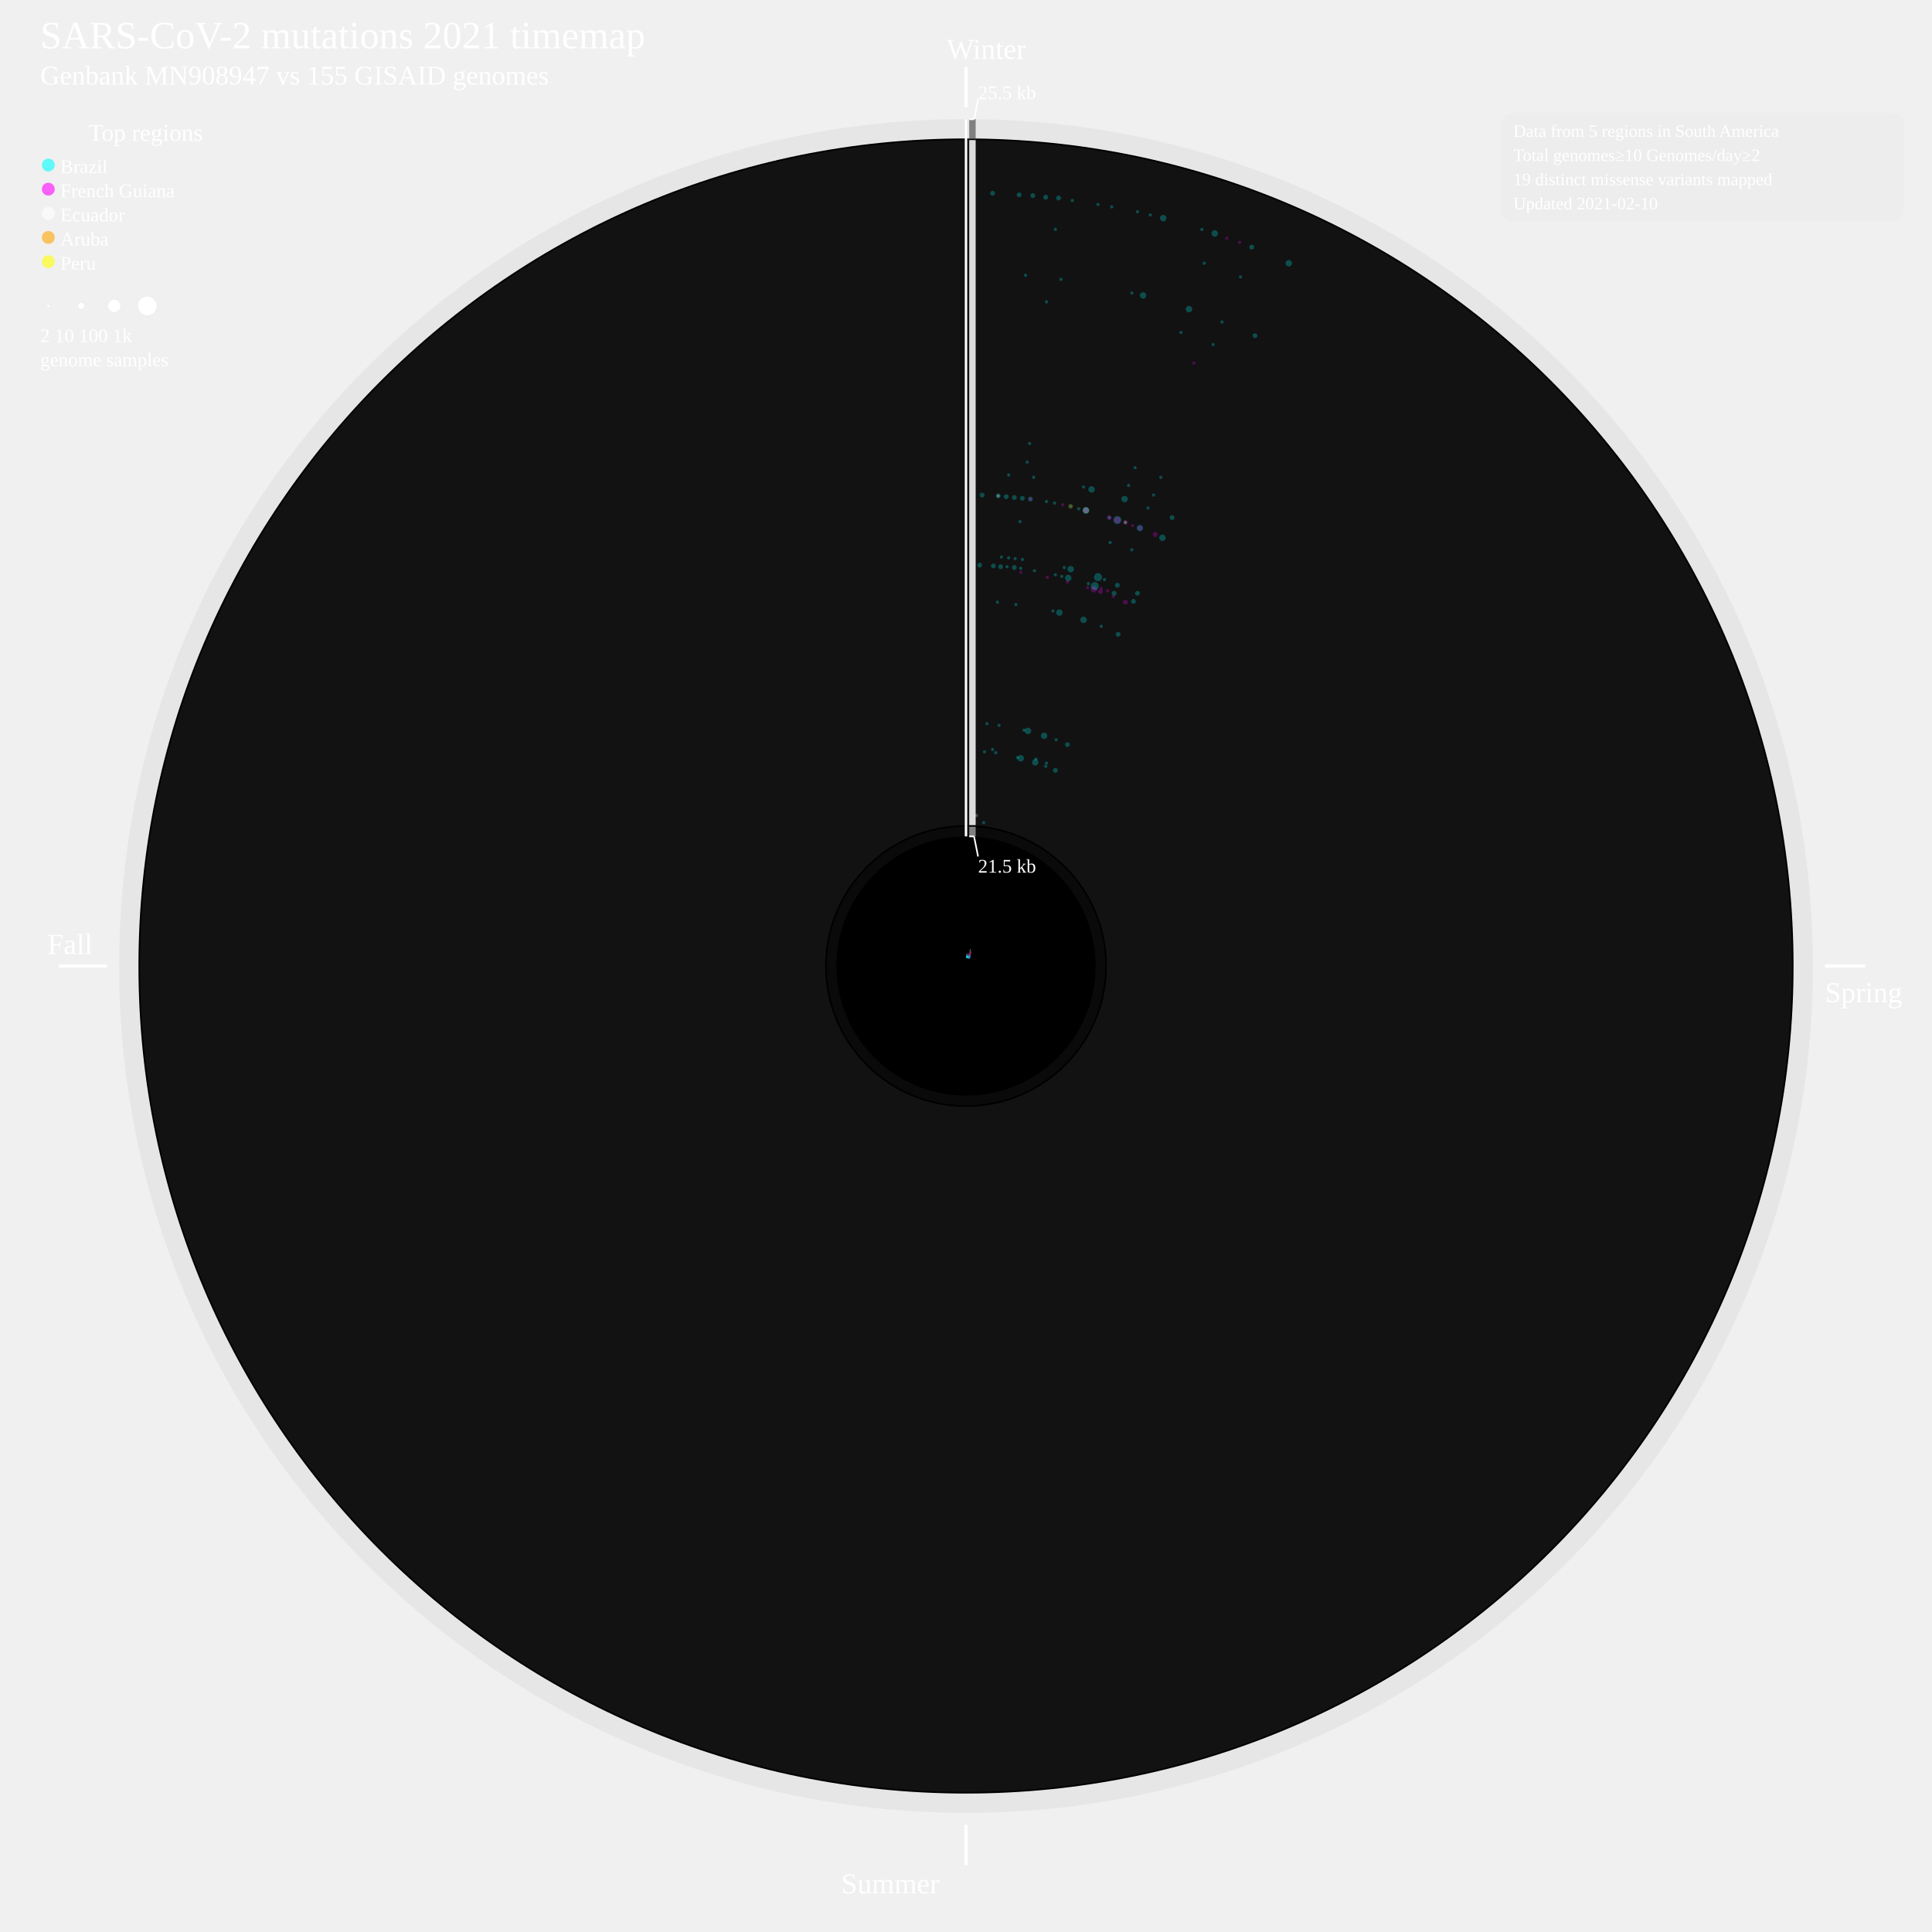
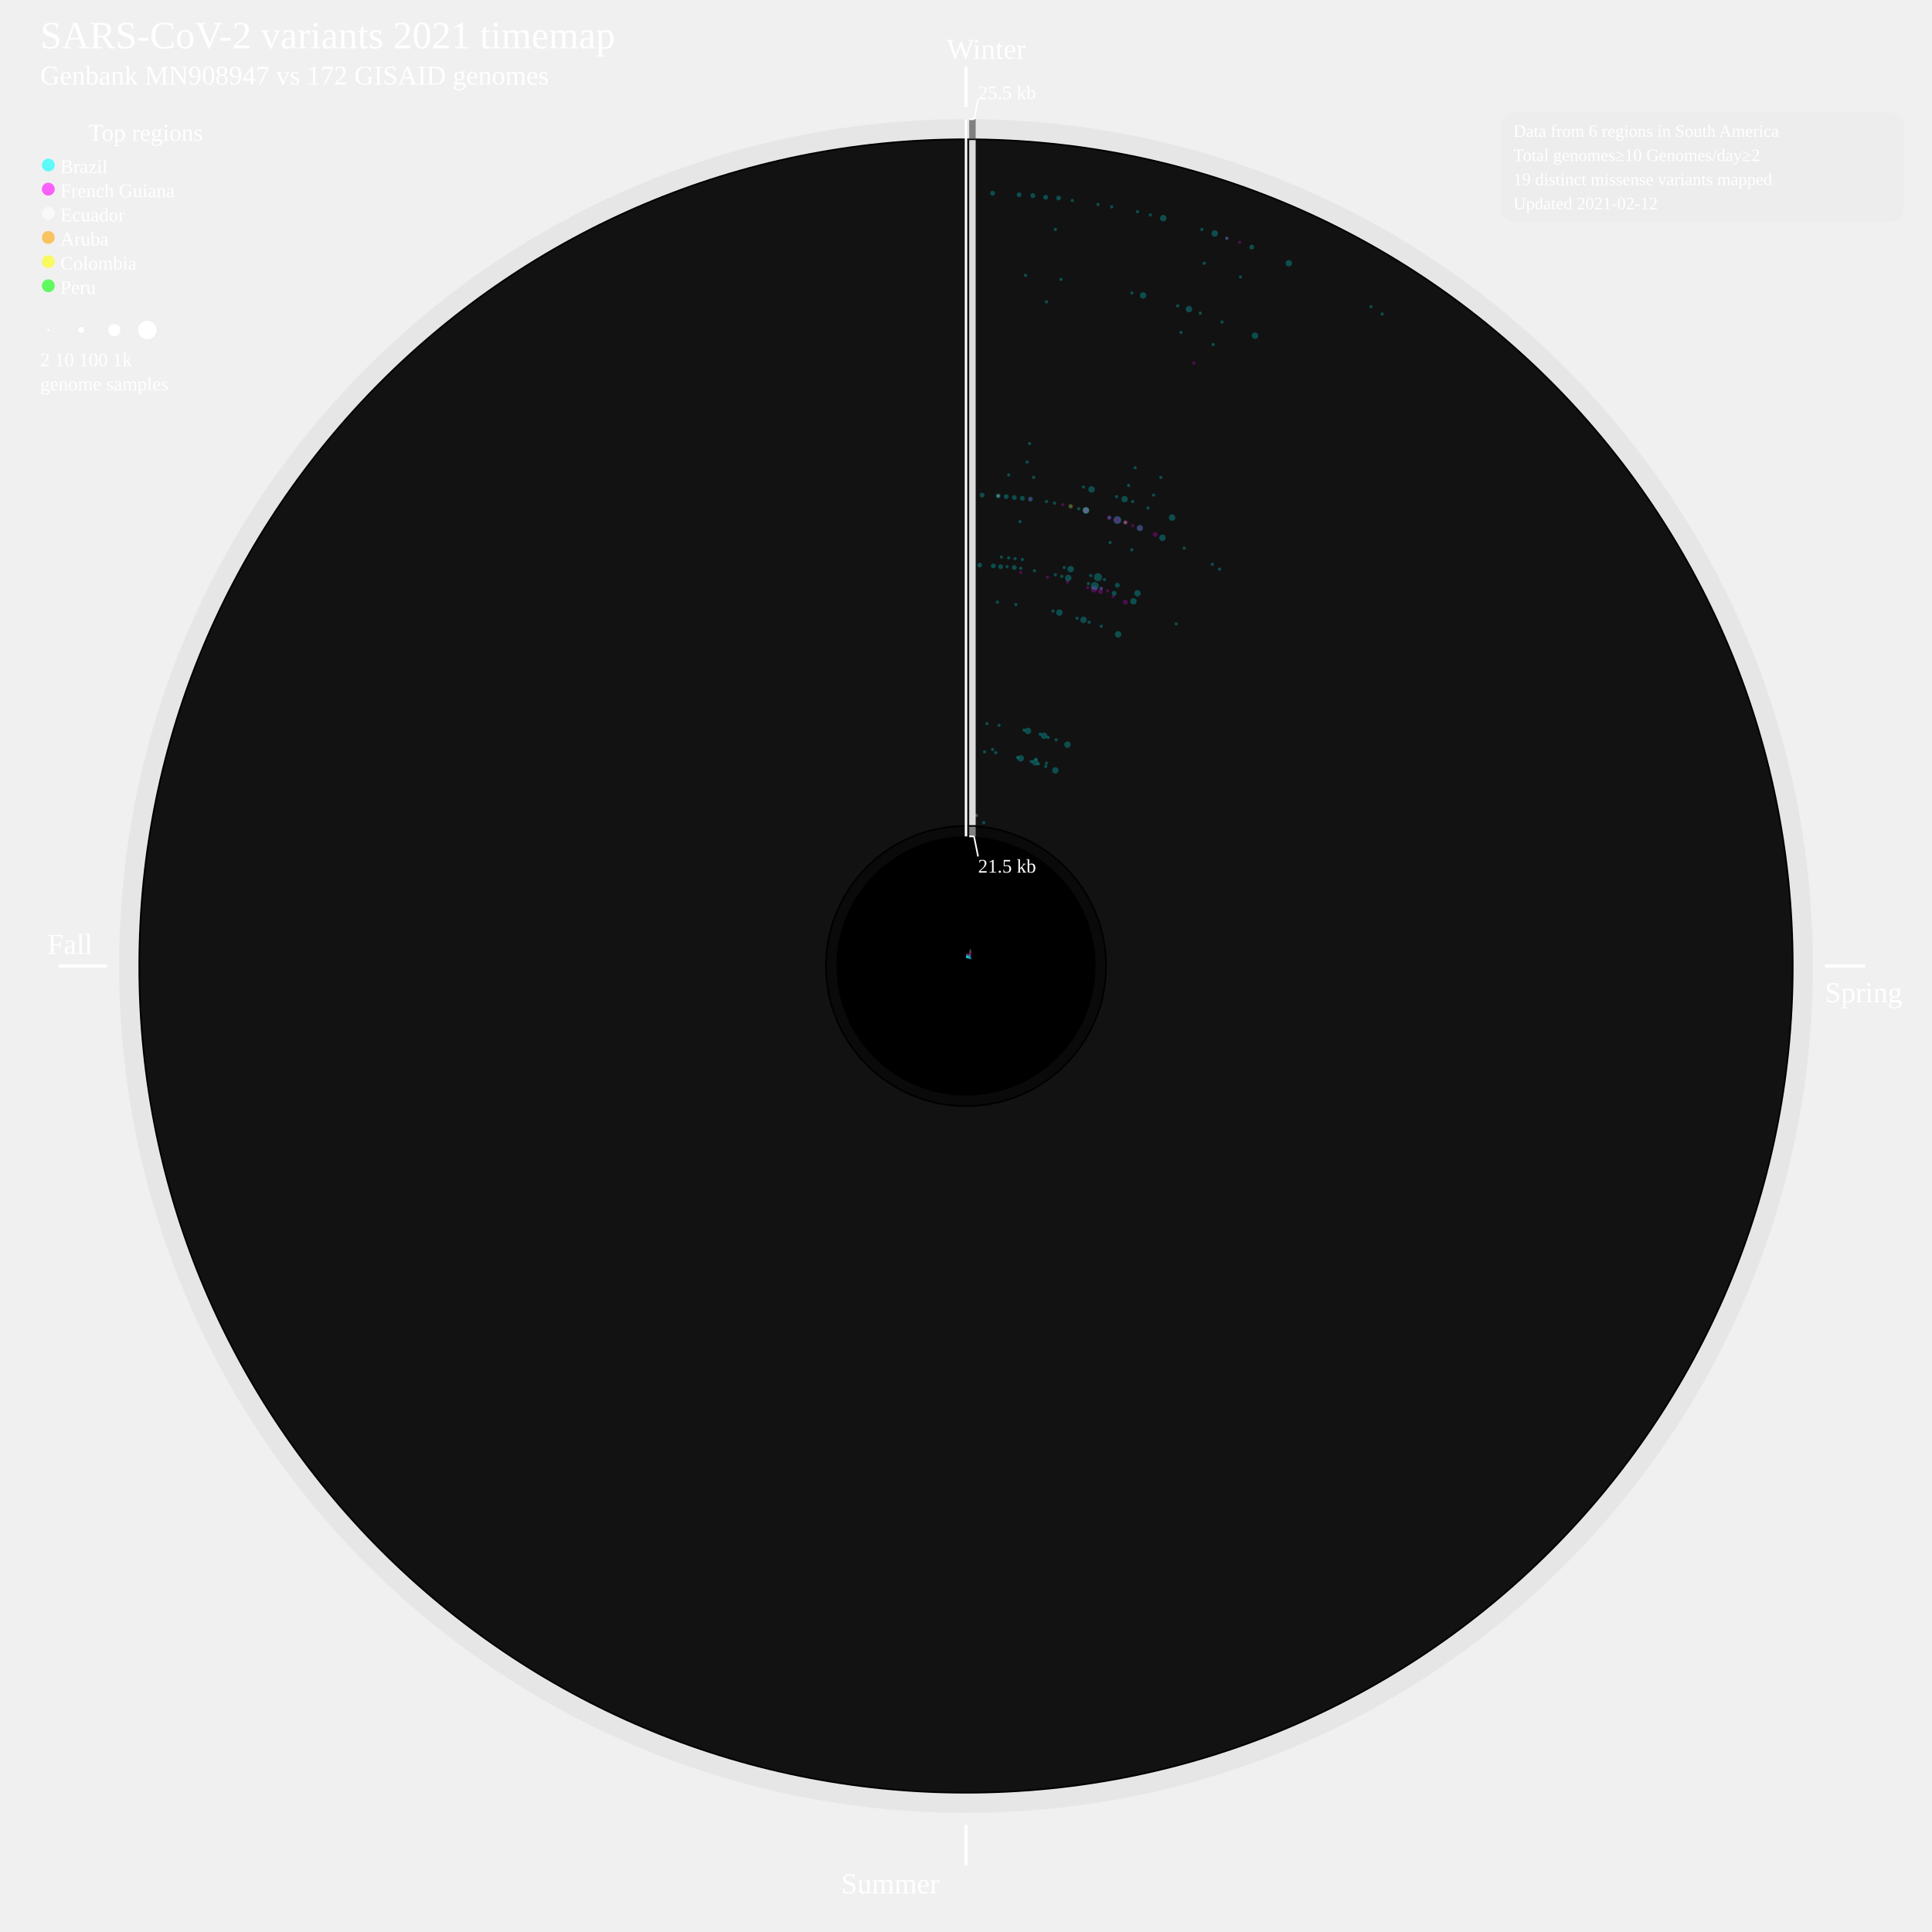
<svg xmlns="http://www.w3.org/2000/svg" width="2400" height="2400" style="background-color:black">
  <defs>
    <style type="text/css">
	.sb {
	stroke-width:0.8;
	stroke-opacity:50%;
	}
	.cv {
	stroke: none;
	fill-opacity:0.25;
	}
	a:link, a:visited {
	cursor: pointer;
	}
	a:hover, a:active {
	outline: dotted 2px yellow;
	}
	g:hover, g:active {
	outline: dotted 2px yellow;
	}
	</style>
  </defs>
  <circle cx="1200" cy="1200" r="1052" style="fill:grey;stroke:black;stroke-width:0;fill-opacity:0.085;" />
  <circle cx="1200" cy="1200" r="1028" style="fill:black;stroke:black;stroke-width:0;fill-opacity:1;" />
  <circle cx="1200" cy="1200" r="1026" style="fill:gainsboro;stroke:black;stroke-width:0;fill-opacity:0.085;" />
  <circle cx="1200" cy="1200" r="175" style="fill:black;stroke:black;stroke-width:0;fill-opacity:1;" />
  <circle cx="1200" cy="1200" r="173" style="fill:grey;stroke:black;stroke-width:0;fill-opacity:0.085;" />
  <circle cx="1200" cy="1200" r="161" style="fill:black;stroke:black;stroke-width:0;fill-opacity:1;" />
  <a href="https://bcgsc.github.io/SARS2_2021">
-     <text font-size="4.0em" x="50" y="60" fill="white">SARS-CoV-2 mutations 2021 timemap</text>
+     <text font-size="4.0em" x="50" y="60" fill="white">SARS-CoV-2 variants 2021 timemap</text>
  </a>
-   <text font-size="2.8em" x="50" y="105" fill="white">Genbank MN908947 vs 155 GISAID genomes</text>
+   <text font-size="2.8em" x="50" y="105" fill="white">Genbank MN908947 vs 172 GISAID genomes</text>
  <line x1="1200" y1="83.131" x2="1200" y2="133.131" style="stroke:white;stroke-width:4" />
  <text font-size="3.0em" x="1176" y="73.131" fill="white">Winter</text>
  <line x1="2267" y1="1200" x2="2317" y2="1200" style="stroke:white;stroke-width:4" />
  <text font-size="3.0em" x="2267" y="1245" fill="white">Spring</text>
  <line x1="1200" y1="2267" x2="1200" y2="2317" style="stroke:white;stroke-width:4" />
  <text font-size="3.0em" x="1045" y="2352" fill="white">Summer</text>
  <line x1="133" y1="1200" x2="73" y2="1200" style="stroke:white;stroke-width:4" />
  <text font-size="3.0em" x="59" y="1185" fill="white">Fall</text>
  <g>
    <line x1="1208" y1="1039" x2="1208" y2="1027" style="stroke:grey;stroke-width:8" />
  </g>
  <g>
    <line x1="1208" y1="1025" x2="1208" y2="174" style="stroke:gainsboro;stroke-width:8" />
  </g>
  <g>
    <line x1="1208" y1="172" x2="1208" y2="148" style="stroke:grey;stroke-width:8" />
  </g>
  <line x1="1200" y1="148.131" x2="1200" y2="1039" style="stroke:white;stroke-width:3" />
  <line x1="1204" y1="148.131" x2="1210" y2="148.131" style="stroke:white;stroke-width:2" />
  <line x1="1210" y1="148.131" x2="1215" y2="123.131" style="stroke:white;stroke-width:2" />
  <line x1="1204" y1="1039" x2="1210" y2="1039" style="stroke:white;stroke-width:2" />
  <line x1="1210" y1="1039" x2="1215" y2="1064" style="stroke:white;stroke-width:2" />
  <text font-size="2.0em" x="1215" y="123.131" fill="white">25.5 kb</text>
  <text font-size="2.0em" x="1215" y="1084" fill="white">21.5 kb</text>
  <text font-size="2.5em" x="110" y="175" fill="white">Top regions</text>
  <circle cx="60" cy="205" r="8" style="fill:cyan;stroke:black;stroke-width:0;fill-opacity:0.6;" />
  <text font-size="2.0em" x="75" y="215" fill="white">Brazil</text>
  <circle cx="60" cy="235" r="8" style="fill:fuchsia;stroke:black;stroke-width:0;fill-opacity:0.6;" />
  <text font-size="2.0em" x="75" y="245" fill="white">French Guiana</text>
  <circle cx="60" cy="265" r="8" style="fill:white;stroke:black;stroke-width:0;fill-opacity:0.6;" />
  <text font-size="2.0em" x="75" y="275" fill="white">Ecuador</text>
  <circle cx="60" cy="295" r="8" style="fill:orange;stroke:black;stroke-width:0;fill-opacity:0.6;" />
  <text font-size="2.0em" x="75" y="305" fill="white">Aruba</text>
  <circle cx="60" cy="325" r="8" style="fill:yellow;stroke:black;stroke-width:0;fill-opacity:0.6;" />
-   <text font-size="2.0em" x="75" y="335" fill="white">Peru</text>
-   <circle cx="60" cy="380" r="1.908" style="fill:white;stroke:lightgrey;stroke-width:0.2;" />
-   <circle cx="101" cy="380" r="4.166" style="fill:white;stroke:lightgrey;stroke-width:0.2;" />
-   <circle cx="142" cy="380" r="8.017" style="fill:white;stroke:lightgrey;stroke-width:0.2;" />
-   <circle cx="183" cy="380" r="12.002" style="fill:white;stroke:lightgrey;stroke-width:0.2;" />
-   <text font-size="2.0em" x="50" y="425" fill="white">2      10        100        1k</text>
-   <text font-size="2.0em" x="50" y="455" fill="white">genome samples</text>
+   <text font-size="2.0em" x="75" y="335" fill="white">Colombia</text>
+   <circle cx="60" cy="355" r="8" style="fill:lime;stroke:black;stroke-width:0;fill-opacity:0.6;" />
+   <text font-size="2.0em" x="75" y="365" fill="white">Peru</text>
+   <circle cx="60" cy="410" r="1.908" style="fill:white;stroke:lightgrey;stroke-width:0.2;" />
+   <circle cx="101" cy="410" r="4.166" style="fill:white;stroke:lightgrey;stroke-width:0.2;" />
+   <circle cx="142" cy="410" r="8.017" style="fill:white;stroke:lightgrey;stroke-width:0.2;" />
+   <circle cx="183" cy="410" r="12.002" style="fill:white;stroke:lightgrey;stroke-width:0.2;" />
+   <text font-size="2.0em" x="50" y="455" fill="white">2      10        100        1k</text>
+   <text font-size="2.0em" x="50" y="485" fill="white">genome samples</text>
  <g>
    <line x1="1200.3" y1="1190.0" x2="1200.5" y2="1186.9" style="stroke:cyan;" class="sb" />
  </g>
  <g>
    <circle cx="1217" cy="702" r="3" style="fill:cyan;" class="cv" />
  </g>
  <g>
    <circle cx="1220" cy="615" r="3" style="fill:cyan;" class="cv" />
  </g>
  <g>
    <circle cx="1233" cy="240" r="3" style="fill:cyan;" class="cv" />
  </g>
  <g>
    <line x1="1200.7" y1="1190.0" x2="1200.9" y2="1186.9" style="stroke:cyan;" class="sb" />
  </g>
  <g>
    <line x1="1200.9" y1="1186.9" x2="1201.1" y2="1184.2" style="stroke:white;" class="sb" />
  </g>
  <g>
    <circle cx="1213" cy="1013" r="2" style="fill:white;" class="cv" />
  </g>
  <g>
    <circle cx="1234" cy="703" r="3" style="fill:cyan;" class="cv" />
  </g>
  <g>
    <circle cx="1240" cy="616" r="3" style="fill:cyan;" class="cv" />
  </g>
  <g>
    <circle cx="1240" cy="616" r="2" style="fill:white;" class="cv" />
  </g>
  <g>
    <circle cx="1266" cy="242" r="3" style="fill:cyan;" class="cv" />
  </g>
  <g>
    <line x1="1200.9" y1="1190.0" x2="1201.2" y2="1186.2" style="stroke:cyan;" class="sb" />
  </g>
  <g>
    <circle cx="1223" cy="934" r="2" style="fill:cyan;" class="cv" />
  </g>
  <g>
    <circle cx="1226" cy="899" r="2" style="fill:cyan;" class="cv" />
  </g>
  <g>
    <circle cx="1239" cy="748" r="2" style="fill:cyan;" class="cv" />
  </g>
  <g>
    <circle cx="1243" cy="704" r="3" style="fill:cyan;" class="cv" />
  </g>
  <g>
    <circle cx="1244" cy="692" r="2" style="fill:cyan;" class="cv" />
  </g>
  <g>
    <circle cx="1250" cy="617" r="3" style="fill:cyan;" class="cv" />
  </g>
  <g>
    <circle cx="1253" cy="590" r="2" style="fill:cyan;" class="cv" />
  </g>
  <g>
    <circle cx="1274" cy="342" r="2" style="fill:cyan;" class="cv" />
  </g>
  <g>
    <circle cx="1283" cy="243" r="3" style="fill:cyan;" class="cv" />
  </g>
  <g>
    <line x1="1201.0" y1="1190.1" x2="1201.4" y2="1186.6" style="stroke:cyan;" class="sb" />
  </g>
  <g>
    <circle cx="1251" cy="704" r="2" style="fill:cyan;" class="cv" />
  </g>
  <g>
    <circle cx="1253" cy="693" r="2" style="fill:cyan;" class="cv" />
  </g>
  <g>
    <circle cx="1260" cy="618" r="3" style="fill:cyan;" class="cv" />
  </g>
  <g>
    <circle cx="1299" cy="245" r="3" style="fill:cyan;" class="cv" />
  </g>
  <g>
    <line x1="1201.2" y1="1190.1" x2="1201.7" y2="1186.3" style="stroke:cyan;" class="sb" />
  </g>
  <g>
    <circle cx="1222" cy="1022" r="2" style="fill:cyan;" class="cv" />
  </g>
  <g>
    <circle cx="1233" cy="931" r="2" style="fill:cyan;" class="cv" />
  </g>
  <g>
    <circle cx="1260" cy="705" r="3" style="fill:cyan;" class="cv" />
  </g>
  <g>
    <circle cx="1261" cy="694" r="2" style="fill:cyan;" class="cv" />
  </g>
  <g>
    <circle cx="1267" cy="648" r="2" style="fill:cyan;" class="cv" />
  </g>
  <g>
    <circle cx="1270" cy="619" r="3" style="fill:cyan;" class="cv" />
  </g>
  <g>
    <circle cx="1276" cy="574" r="2" style="fill:cyan;" class="cv" />
  </g>
  <g>
    <circle cx="1279" cy="551" r="2" style="fill:cyan;" class="cv" />
  </g>
  <g>
    <circle cx="1300" cy="375" r="2" style="fill:cyan;" class="cv" />
  </g>
  <g>
    <circle cx="1311" cy="285" r="2" style="fill:cyan;" class="cv" />
  </g>
  <g>
    <circle cx="1315" cy="246" r="3" style="fill:cyan;" class="cv" />
  </g>
  <g>
    <line x1="1201.4" y1="1190.1" x2="1201.9" y2="1186.6" style="stroke:cyan;" class="sb" />
  </g>
  <g>
    <line x1="1201.9" y1="1186.6" x2="1202.1" y2="1184.5" style="stroke:fuchsia;" class="sb" />
  </g>
  <g>
    <circle cx="1237" cy="935" r="2" style="fill:cyan;" class="cv" />
  </g>
  <g>
    <circle cx="1241" cy="901" r="2" style="fill:cyan;" class="cv" />
  </g>
  <g>
    <circle cx="1262" cy="751" r="2" style="fill:cyan;" class="cv" />
  </g>
  <g>
    <circle cx="1268" cy="711" r="2" style="fill:fuchsia;" class="cv" />
  </g>
  <g>
    <circle cx="1268" cy="706" r="2" style="fill:cyan;" class="cv" />
  </g>
  <g>
    <circle cx="1270" cy="695" r="2" style="fill:cyan;" class="cv" />
  </g>
  <g>
    <circle cx="1280" cy="620" r="3" style="fill:cyan;" class="cv" />
  </g>
  <g>
    <circle cx="1280" cy="620" r="2" style="fill:fuchsia;" class="cv" />
  </g>
  <g>
    <circle cx="1284" cy="593" r="2" style="fill:cyan;" class="cv" />
  </g>
  <g>
    <circle cx="1318" cy="347" r="2" style="fill:cyan;" class="cv" />
  </g>
  <g>
    <circle cx="1332" cy="249" r="2" style="fill:cyan;" class="cv" />
  </g>
  <g>
    <line x1="1201.7" y1="1190.1" x2="1202.2" y2="1187.5" style="stroke:cyan;" class="sb" />
  </g>
  <g>
    <circle cx="1285" cy="709" r="2" style="fill:cyan;" class="cv" />
  </g>
  <g>
    <circle cx="1300" cy="623" r="2" style="fill:cyan;" class="cv" />
  </g>
  <g>
    <circle cx="1364" cy="254" r="2" style="fill:cyan;" class="cv" />
  </g>
  <g>
    <line x1="1201.9" y1="1190.2" x2="1202.3" y2="1188.1" style="stroke:cyan;" class="sb" />
  </g>
  <g>
    <circle cx="1310" cy="625" r="2" style="fill:cyan;" class="cv" />
  </g>
  <g>
    <circle cx="1381" cy="257" r="2" style="fill:cyan;" class="cv" />
  </g>
  <g>
    <line x1="1202.1" y1="1190.2" x2="1202.5" y2="1188.1" style="stroke:fuchsia;" class="sb" />
  </g>
  <g>
    <circle cx="1301" cy="717" r="2" style="fill:fuchsia;" class="cv" />
  </g>
  <g>
    <circle cx="1320" cy="627" r="2" style="fill:fuchsia;" class="cv" />
  </g>
  <g>
    <line x1="1202.2" y1="1190.2" x2="1202.8" y2="1187.6" style="stroke:cyan;" class="sb" />
  </g>
  <g>
    <line x1="1202.8" y1="1187.6" x2="1203.5" y2="1184.5" style="stroke:orange;" class="sb" />
  </g>
  <g>
    <circle cx="1311" cy="714" r="2" style="fill:cyan;" class="cv" />
  </g>
  <g>
    <circle cx="1330" cy="629" r="3" style="fill:orange;" class="cv" />
  </g>
  <g>
    <circle cx="1330" cy="629" r="2" style="fill:cyan;" class="cv" />
  </g>
  <g>
    <circle cx="1413" cy="263" r="2" style="fill:cyan;" class="cv" />
  </g>
  <g>
    <line x1="1202.4" y1="1190.3" x2="1203.0" y2="1187.7" style="stroke:cyan;" class="sb" />
  </g>
  <g>
    <circle cx="1264" cy="941" r="2" style="fill:cyan;" class="cv" />
  </g>
  <g>
    <circle cx="1272" cy="907" r="2" style="fill:cyan;" class="cv" />
  </g>
  <g>
    <circle cx="1308" cy="759" r="2" style="fill:cyan;" class="cv" />
  </g>
  <g>
    <circle cx="1319" cy="716" r="2" style="fill:cyan;" class="cv" />
  </g>
  <g>
    <circle cx="1322" cy="705" r="2" style="fill:cyan;" class="cv" />
  </g>
  <g>
    <circle cx="1340" cy="632" r="2" style="fill:cyan;" class="cv" />
  </g>
  <g>
    <circle cx="1346" cy="605" r="2" style="fill:cyan;" class="cv" />
  </g>
  <g>
    <circle cx="1406" cy="364" r="2" style="fill:cyan;" class="cv" />
  </g>
  <g>
    <circle cx="1429" cy="267" r="2" style="fill:cyan;" class="cv" />
  </g>
  <g>
    <line x1="1202.6" y1="1190.3" x2="1203.7" y2="1186.0" style="stroke:cyan;" class="sb" />
  </g>
  <g>
    <line x1="1203.7" y1="1186.0" x2="1204.4" y2="1183.4" style="stroke:fuchsia;" class="sb" />
  </g>
  <g>
    <line x1="1204.4" y1="1183.4" x2="1205.5" y2="1179.0" style="stroke:white;" class="sb" />
  </g>
  <g>
    <circle cx="1268" cy="942" r="4" style="fill:cyan;" class="cv" />
  </g>
  <g>
    <circle cx="1277" cy="908" r="4" style="fill:cyan;" class="cv" />
  </g>
  <g>
    <circle cx="1316" cy="761" r="4" style="fill:cyan;" class="cv" />
  </g>
  <g>
    <circle cx="1326" cy="723" r="2" style="fill:fuchsia;" class="cv" />
  </g>
  <g>
    <circle cx="1327" cy="718" r="4" style="fill:cyan;" class="cv" />
  </g>
  <g>
    <circle cx="1330" cy="707" r="4" style="fill:cyan;" class="cv" />
  </g>
  <g>
+     <circle cx="1349" cy="634" r="4" style="fill:white;" class="cv" />
+   </g>
+   <g>
    <circle cx="1349" cy="634" r="4" style="fill:cyan;" class="cv" />
  </g>
  <g>
-     <circle cx="1349" cy="634" r="4" style="fill:white;" class="cv" />
-   </g>
-   <g>
    <circle cx="1349" cy="634" r="2" style="fill:fuchsia;" class="cv" />
  </g>
  <g>
    <circle cx="1356" cy="608" r="4" style="fill:cyan;" class="cv" />
  </g>
  <g>
    <circle cx="1420" cy="367" r="4" style="fill:cyan;" class="cv" />
  </g>
  <g>
    <circle cx="1445" cy="271" r="4" style="fill:cyan;" class="cv" />
  </g>
  <g>
-     <line x1="1203.0" y1="1190.5" x2="1203.7" y2="1188.4" style="stroke:cyan;" class="sb" />
-   </g>
-   <g>
-     <line x1="1203.7" y1="1188.4" x2="1204.7" y2="1185.4" style="stroke:fuchsia;" class="sb" />
+     <line x1="1203.0" y1="1190.5" x2="1203.9" y2="1187.9" style="stroke:cyan;" class="sb" />
+   </g>
+   <g>
+     <line x1="1203.9" y1="1187.9" x2="1204.8" y2="1184.9" style="stroke:fuchsia;" class="sb" />
+   </g>
+   <g>
+     <circle cx="1281" cy="946" r="2" style="fill:cyan;" class="cv" />
+   </g>
+   <g>
+     <circle cx="1292" cy="912" r="2" style="fill:cyan;" class="cv" />
+   </g>
+   <g>
+     <circle cx="1338" cy="768" r="2" style="fill:cyan;" class="cv" />
  </g>
  <g>
    <circle cx="1351" cy="730" r="2" style="fill:fuchsia;" class="cv" />
  </g>
  <g>
    <circle cx="1352" cy="725" r="2" style="fill:cyan;" class="cv" />
  </g>
  <g>
+     <circle cx="1355" cy="715" r="2" style="fill:cyan;" class="cv" />
+   </g>
+   <g>
    <circle cx="1378" cy="643" r="3" style="fill:fuchsia;" class="cv" />
  </g>
  <g>
    <circle cx="1378" cy="643" r="2" style="fill:cyan;" class="cv" />
  </g>
  <g>
+     <circle cx="1387" cy="617" r="2" style="fill:cyan;" class="cv" />
+   </g>
+   <g>
+     <circle cx="1463" cy="380" r="2" style="fill:cyan;" class="cv" />
+   </g>
+   <g>
    <circle cx="1493" cy="285" r="2" style="fill:cyan;" class="cv" />
  </g>
  <g>
    <line x1="1203.2" y1="1190.5" x2="1205.0" y2="1185.3" style="stroke:cyan;" class="sb" />
  </g>
  <g>
    <line x1="1205.0" y1="1185.3" x2="1206.4" y2="1181.0" style="stroke:fuchsia;" class="sb" />
  </g>
  <g>
    <circle cx="1286" cy="947" r="4" style="fill:cyan;" class="cv" />
  </g>
  <g>
    <circle cx="1287" cy="943" r="2" style="fill:cyan;" class="cv" />
  </g>
  <g>
    <circle cx="1297" cy="914" r="4" style="fill:cyan;" class="cv" />
  </g>
  <g>
    <circle cx="1346" cy="770" r="4" style="fill:cyan;" class="cv" />
  </g>
  <g>
    <circle cx="1359" cy="732" r="4" style="fill:fuchsia;" class="cv" />
  </g>
  <g>
    <circle cx="1360" cy="728" r="5" style="fill:cyan;" class="cv" />
  </g>
  <g>
    <circle cx="1364" cy="717" r="5" style="fill:cyan;" class="cv" />
  </g>
  <g>
    <circle cx="1379" cy="674" r="2" style="fill:cyan;" class="cv" />
  </g>
  <g>
    <circle cx="1388" cy="646" r="5" style="fill:cyan;" class="cv" />
  </g>
  <g>
    <circle cx="1388" cy="646" r="4" style="fill:fuchsia;" class="cv" />
  </g>
  <g>
    <circle cx="1397" cy="620" r="4" style="fill:cyan;" class="cv" />
  </g>
  <g>
    <circle cx="1402" cy="603" r="2" style="fill:cyan;" class="cv" />
  </g>
  <g>
    <circle cx="1410" cy="581" r="2" style="fill:cyan;" class="cv" />
  </g>
  <g>
    <circle cx="1467" cy="413" r="2" style="fill:cyan;" class="cv" />
  </g>
  <g>
    <circle cx="1477" cy="384" r="4" style="fill:cyan;" class="cv" />
  </g>
  <g>
    <circle cx="1496" cy="327" r="2" style="fill:cyan;" class="cv" />
  </g>
  <g>
    <circle cx="1509" cy="290" r="4" style="fill:cyan;" class="cv" />
  </g>
  <g>
-     <line x1="1203.4" y1="1190.6" x2="1204.1" y2="1188.6" style="stroke:cyan;" class="sb" />
-   </g>
-   <g>
-     <line x1="1204.1" y1="1188.6" x2="1205.4" y2="1185.0" style="stroke:fuchsia;" class="sb" />
-   </g>
-   <g>
-     <line x1="1205.4" y1="1185.0" x2="1206.3" y2="1182.4" style="stroke:orange;" class="sb" />
+     <line x1="1203.4" y1="1190.6" x2="1204.3" y2="1188.0" style="stroke:cyan;" class="sb" />
+   </g>
+   <g>
+     <line x1="1204.3" y1="1188.0" x2="1205.6" y2="1184.5" style="stroke:fuchsia;" class="sb" />
+   </g>
+   <g>
+     <line x1="1205.6" y1="1184.5" x2="1206.5" y2="1181.9" style="stroke:orange;" class="sb" />
+   </g>
+   <g>
+     <circle cx="1290" cy="949" r="2" style="fill:cyan;" class="cv" />
+   </g>
+   <g>
+     <circle cx="1302" cy="916" r="2" style="fill:cyan;" class="cv" />
+   </g>
+   <g>
+     <circle cx="1353" cy="773" r="2" style="fill:cyan;" class="cv" />
  </g>
  <g>
    <circle cx="1367" cy="735" r="3" style="fill:fuchsia;" class="cv" />
  </g>
  <g>
+     <circle cx="1368" cy="731" r="2" style="fill:cyan;" class="cv" />
+   </g>
+   <g>
    <circle cx="1368" cy="731" r="2" style="fill:fuchsia;" class="cv" />
  </g>
  <g>
    <circle cx="1372" cy="720" r="2" style="fill:cyan;" class="cv" />
  </g>
  <g>
    <circle cx="1398" cy="649" r="3" style="fill:fuchsia;" class="cv" />
  </g>
  <g>
+     <circle cx="1398" cy="649" r="2" style="fill:cyan;" class="cv" />
+   </g>
+   <g>
    <circle cx="1398" cy="649" r="2" style="fill:orange;" class="cv" />
  </g>
  <g>
-     <circle cx="1398" cy="649" r="2" style="fill:cyan;" class="cv" />
+     <circle cx="1407" cy="623" r="2" style="fill:cyan;" class="cv" />
+   </g>
+   <g>
+     <circle cx="1491" cy="389" r="2" style="fill:cyan;" class="cv" />
  </g>
  <g>
    <circle cx="1524" cy="296" r="2" style="fill:fuchsia;" class="cv" />
  </g>
  <g>
+     <circle cx="1524" cy="296" r="2" style="fill:cyan;" class="cv" />
+   </g>
+   <g>
    <line x1="1203.5" y1="1190.6" x2="1204.5" y2="1188.1" style="stroke:fuchsia;" class="sb" />
  </g>
  <g>
    <circle cx="1376" cy="734" r="2" style="fill:fuchsia;" class="cv" />
  </g>
  <g>
    <circle cx="1407" cy="653" r="2" style="fill:fuchsia;" class="cv" />
  </g>
  <g>
    <circle cx="1483" cy="451" r="2" style="fill:fuchsia;" class="cv" />
  </g>
  <g>
    <circle cx="1540" cy="301" r="2" style="fill:fuchsia;" class="cv" />
  </g>
  <g>
    <line x1="1203.7" y1="1190.7" x2="1205.2" y2="1186.9" style="stroke:cyan;" class="sb" />
  </g>
  <g>
    <line x1="1205.2" y1="1186.9" x2="1206.4" y2="1184.0" style="stroke:fuchsia;" class="sb" />
  </g>
  <g>
    <circle cx="1299" cy="952" r="2" style="fill:cyan;" class="cv" />
  </g>
  <g>
    <circle cx="1300" cy="948" r="2" style="fill:cyan;" class="cv" />
  </g>
  <g>
    <circle cx="1312" cy="919" r="2" style="fill:cyan;" class="cv" />
  </g>
  <g>
    <circle cx="1368" cy="778" r="2" style="fill:cyan;" class="cv" />
  </g>
  <g>
    <circle cx="1383" cy="741" r="2" style="fill:fuchsia;" class="cv" />
  </g>
  <g>
    <circle cx="1384" cy="737" r="3" style="fill:cyan;" class="cv" />
  </g>
  <g>
    <circle cx="1388" cy="727" r="3" style="fill:cyan;" class="cv" />
  </g>
  <g>
    <circle cx="1406" cy="683" r="2" style="fill:cyan;" class="cv" />
  </g>
  <g>
    <circle cx="1416" cy="656" r="4" style="fill:cyan;" class="cv" />
  </g>
  <g>
    <circle cx="1416" cy="656" r="3" style="fill:fuchsia;" class="cv" />
  </g>
  <g>
    <circle cx="1426" cy="631" r="2" style="fill:cyan;" class="cv" />
  </g>
  <g>
    <circle cx="1433" cy="615" r="2" style="fill:cyan;" class="cv" />
  </g>
  <g>
    <circle cx="1442" cy="593" r="2" style="fill:cyan;" class="cv" />
  </g>
  <g>
    <circle cx="1507" cy="428" r="2" style="fill:cyan;" class="cv" />
  </g>
  <g>
    <circle cx="1518" cy="400" r="2" style="fill:cyan;" class="cv" />
  </g>
  <g>
    <circle cx="1541" cy="344" r="2" style="fill:cyan;" class="cv" />
  </g>
  <g>
    <circle cx="1555" cy="307" r="3" style="fill:cyan;" class="cv" />
  </g>
  <g>
    <line x1="1204.0" y1="1190.8" x2="1205.3" y2="1188.0" style="stroke:fuchsia;" class="sb" />
  </g>
  <g>
    <circle cx="1398" cy="748" r="3" style="fill:fuchsia;" class="cv" />
  </g>
  <g>
    <circle cx="1435" cy="664" r="3" style="fill:fuchsia;" class="cv" />
  </g>
  <g>
-     <line x1="1204.2" y1="1190.9" x2="1205.9" y2="1187.2" style="stroke:cyan;" class="sb" />
-   </g>
-   <g>
-     <circle cx="1311" cy="957" r="3" style="fill:cyan;" class="cv" />
-   </g>
-   <g>
-     <circle cx="1326" cy="925" r="3" style="fill:cyan;" class="cv" />
-   </g>
-   <g>
-     <circle cx="1389" cy="788" r="3" style="fill:cyan;" class="cv" />
-   </g>
-   <g>
-     <circle cx="1408" cy="747" r="3" style="fill:cyan;" class="cv" />
-   </g>
-   <g>
-     <circle cx="1413" cy="737" r="3" style="fill:cyan;" class="cv" />
+     <line x1="1204.2" y1="1190.9" x2="1206.0" y2="1186.8" style="stroke:cyan;" class="sb" />
+   </g>
+   <g>
+     <circle cx="1311" cy="957" r="4" style="fill:cyan;" class="cv" />
+   </g>
+   <g>
+     <circle cx="1326" cy="925" r="4" style="fill:cyan;" class="cv" />
+   </g>
+   <g>
+     <circle cx="1389" cy="788" r="4" style="fill:cyan;" class="cv" />
+   </g>
+   <g>
+     <circle cx="1408" cy="747" r="4" style="fill:cyan;" class="cv" />
+   </g>
+   <g>
+     <circle cx="1413" cy="737" r="4" style="fill:cyan;" class="cv" />
  </g>
  <g>
    <circle cx="1444" cy="668" r="4" style="fill:cyan;" class="cv" />
  </g>
  <g>
-     <circle cx="1456" cy="643" r="3" style="fill:cyan;" class="cv" />
-   </g>
-   <g>
-     <circle cx="1559" cy="417" r="3" style="fill:cyan;" class="cv" />
+     <circle cx="1456" cy="643" r="4" style="fill:cyan;" class="cv" />
+   </g>
+   <g>
+     <circle cx="1559" cy="417" r="4" style="fill:cyan;" class="cv" />
  </g>
  <g>
    <circle cx="1601" cy="327" r="4" style="fill:cyan;" class="cv" />
  </g>
+   <g>
+     <line x1="1204.6" y1="1191.1" x2="1205.6" y2="1189.2" style="stroke:cyan;" class="sb" />
+   </g>
+   <g>
+     <circle cx="1471" cy="681" r="2" style="fill:cyan;" class="cv" />
+   </g>
+   <g>
+     <line x1="1205.2" y1="1191.5" x2="1206.7" y2="1189.2" style="stroke:cyan;" class="sb" />
+   </g>
+   <g>
+     <circle cx="1461" cy="775" r="2" style="fill:cyan;" class="cv" />
+   </g>
+   <g>
+     <circle cx="1506" cy="701" r="2" style="fill:cyan;" class="cv" />
+   </g>
+   <g>
+     <circle cx="1703" cy="381" r="2" style="fill:cyan;" class="cv" />
+   </g>
+   <g>
+     <line x1="1205.4" y1="1191.6" x2="1206.5" y2="1189.8" style="stroke:cyan;" class="sb" />
+   </g>
+   <g>
+     <circle cx="1515" cy="707" r="2" style="fill:cyan;" class="cv" />
+   </g>
+   <g>
+     <circle cx="1717" cy="390" r="2" style="fill:cyan;" class="cv" />
+   </g>
  <rect x="1865" y="140" width="500" height="135" rx="15" style="fill:gainsboro;stroke-width:0;fill-opacity:0.15;" />
-   <text font-size="1.8em" x="1880" y="170" fill="white">Data from 5 regions in South America</text>
+   <text font-size="1.8em" x="1880" y="170" fill="white">Data from 6 regions in South America</text>
  <text font-size="1.8em" x="1880" y="200" fill="white">Total genomes≥10  Genomes/day≥2</text>
  <text font-size="1.8em" x="1880" y="230" fill="white">19 distinct missense variants mapped</text>
-   <text font-size="1.8em" x="1880" y="260" fill="white">Updated 2021-02-10</text>
+   <text font-size="1.8em" x="1880" y="260" fill="white">Updated 2021-02-12</text>
</svg>
